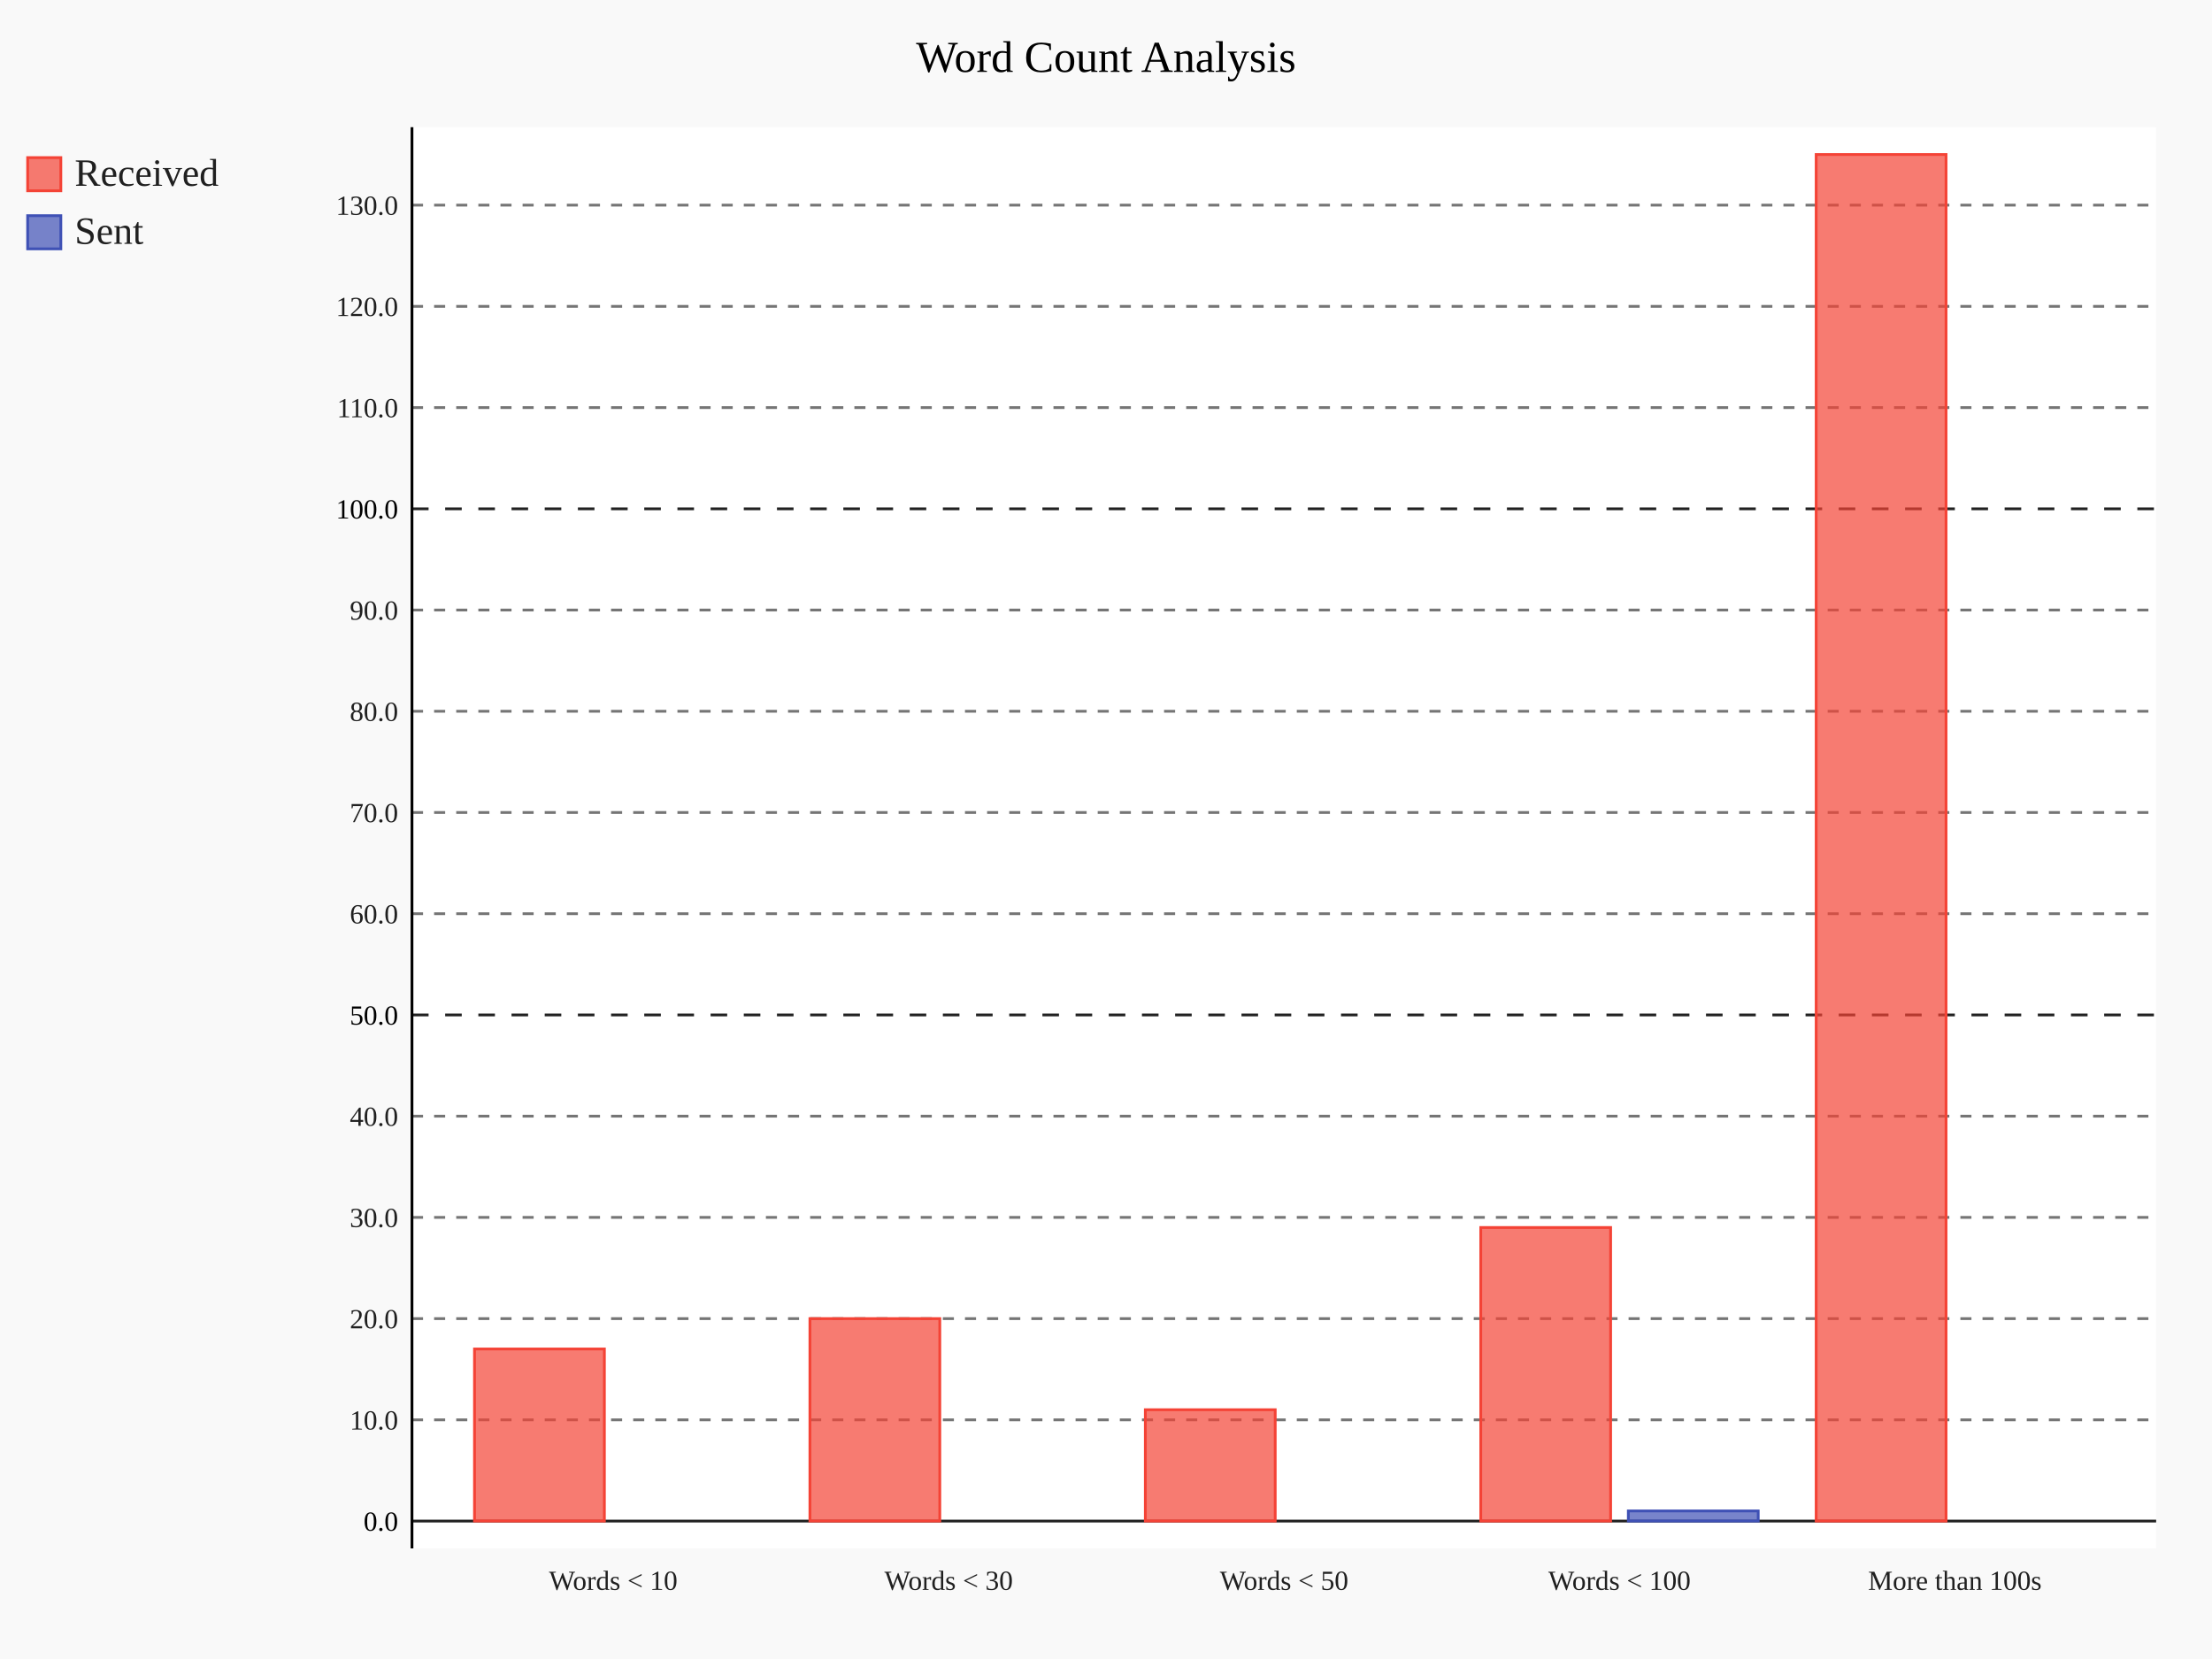
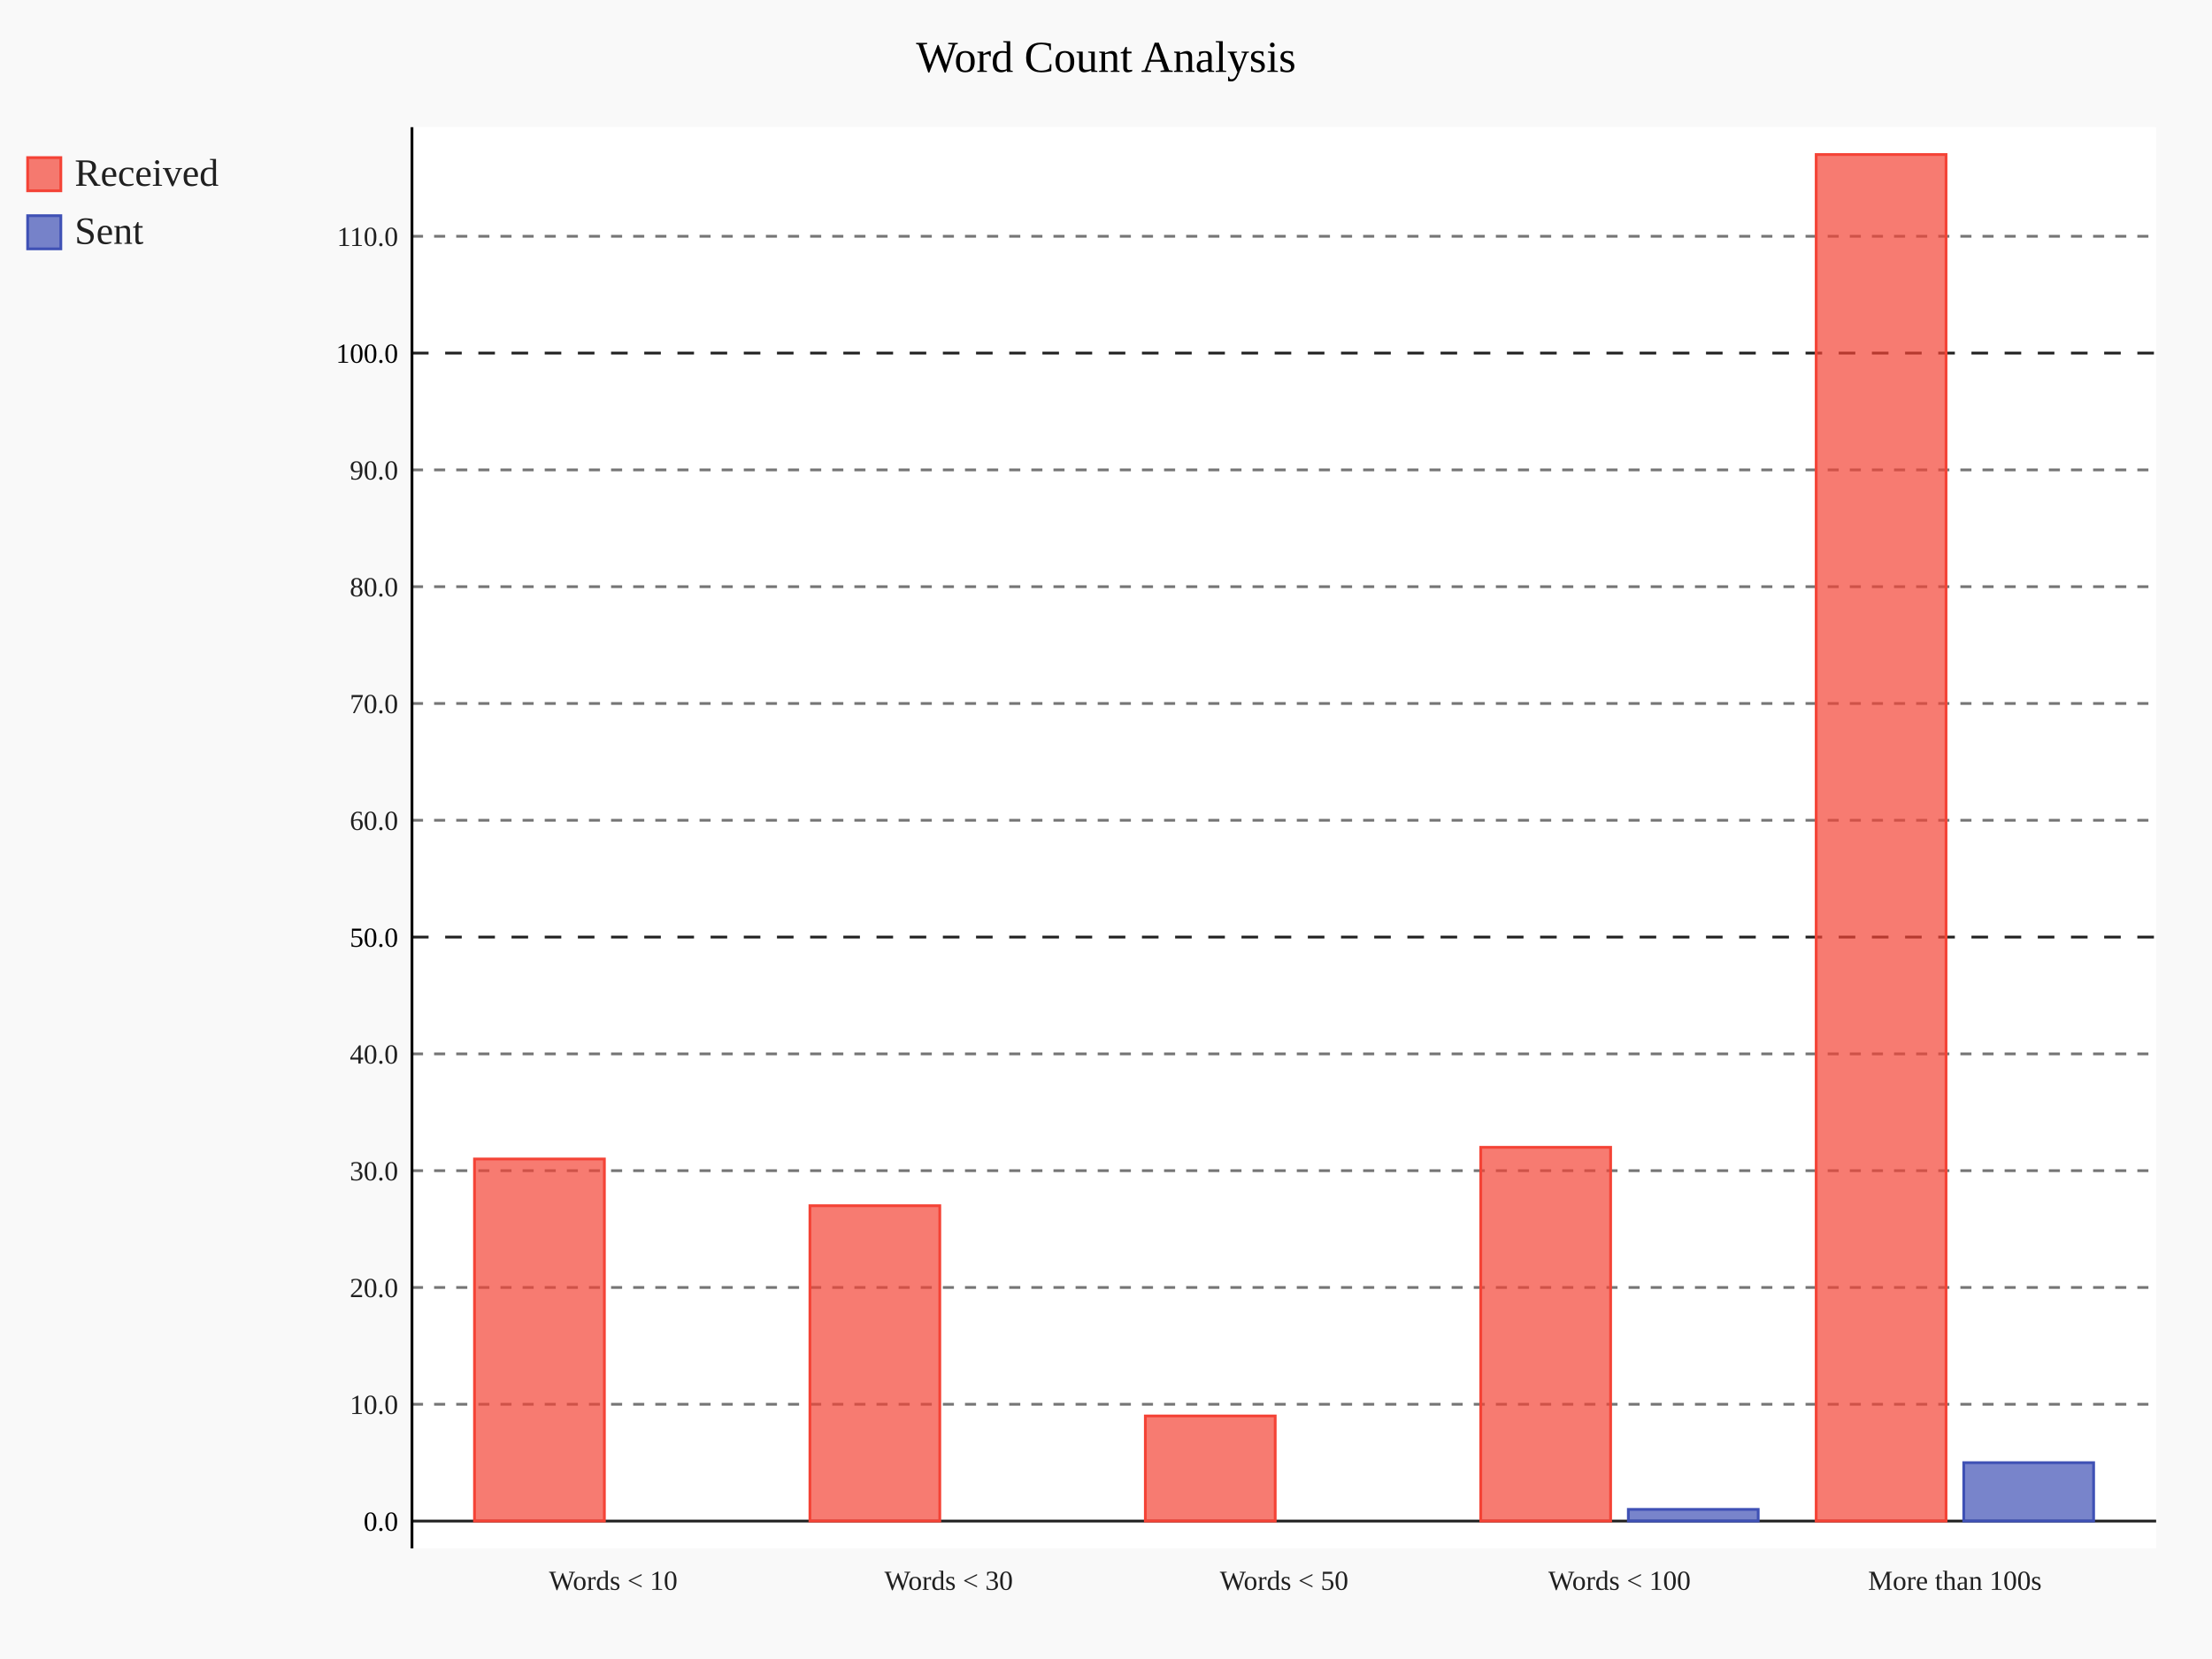
- <svg xmlns="http://www.w3.org/2000/svg" class="pygal-chart" id="chart-2490e6f9-df3a-41b6-ae80-66eb5b4a12c4" viewBox="0 0 800 600">
+ <svg xmlns="http://www.w3.org/2000/svg" class="pygal-chart" id="chart-3ebd7699-c96b-4d7f-91f9-d6df7104d912" viewBox="0 0 800 600">
  <defs>
-     <style type="text/css">#chart-2490e6f9-df3a-41b6-ae80-66eb5b4a12c4{-webkit-user-select:none;-webkit-font-smoothing:antialiased;font-family:Consolas,"Liberation Mono",Menlo,Courier,}#chart-2490e6f9-df3a-41b6-ae80-66eb5b4a12c4 .title{font-family:Consolas,"Liberation Mono",Menlo,Courier,;font-size:16px}#chart-2490e6f9-df3a-41b6-ae80-66eb5b4a12c4 .legends .legend text{font-family:Consolas,"Liberation Mono",Menlo,Courier,;font-size:14px}#chart-2490e6f9-df3a-41b6-ae80-66eb5b4a12c4 .axis text{font-family:Consolas,"Liberation Mono",Menlo,Courier,;font-size:10px}#chart-2490e6f9-df3a-41b6-ae80-66eb5b4a12c4 .axis text.major{font-family:Consolas,"Liberation Mono",Menlo,Courier,;font-size:10px}#chart-2490e6f9-df3a-41b6-ae80-66eb5b4a12c4 .text-overlay text.value{font-family:Consolas,"Liberation Mono",Menlo,Courier,;font-size:16px}#chart-2490e6f9-df3a-41b6-ae80-66eb5b4a12c4 .text-overlay text.label{font-family:Consolas,"Liberation Mono",Menlo,Courier,;font-size:10px}#chart-2490e6f9-df3a-41b6-ae80-66eb5b4a12c4 .tooltip{font-family:Consolas,"Liberation Mono",Menlo,Courier,;font-size:14px}#chart-2490e6f9-df3a-41b6-ae80-66eb5b4a12c4 text.no_data{font-family:Consolas,"Liberation Mono",Menlo,Courier,;font-size:64px}
- #chart-2490e6f9-df3a-41b6-ae80-66eb5b4a12c4{background-color:rgba(249,249,249,1)}#chart-2490e6f9-df3a-41b6-ae80-66eb5b4a12c4 path,#chart-2490e6f9-df3a-41b6-ae80-66eb5b4a12c4 line,#chart-2490e6f9-df3a-41b6-ae80-66eb5b4a12c4 rect,#chart-2490e6f9-df3a-41b6-ae80-66eb5b4a12c4 circle{-webkit-transition:150ms;-moz-transition:150ms;transition:150ms}#chart-2490e6f9-df3a-41b6-ae80-66eb5b4a12c4 .graph &gt; .background{fill:rgba(249,249,249,1)}#chart-2490e6f9-df3a-41b6-ae80-66eb5b4a12c4 .plot &gt; .background{fill:rgba(255,255,255,1)}#chart-2490e6f9-df3a-41b6-ae80-66eb5b4a12c4 .graph{fill:rgba(0,0,0,.87)}#chart-2490e6f9-df3a-41b6-ae80-66eb5b4a12c4 text.no_data{fill:rgba(0,0,0,1)}#chart-2490e6f9-df3a-41b6-ae80-66eb5b4a12c4 .title{fill:rgba(0,0,0,1)}#chart-2490e6f9-df3a-41b6-ae80-66eb5b4a12c4 .legends .legend text{fill:rgba(0,0,0,.87)}#chart-2490e6f9-df3a-41b6-ae80-66eb5b4a12c4 .legends .legend:hover text{fill:rgba(0,0,0,1)}#chart-2490e6f9-df3a-41b6-ae80-66eb5b4a12c4 .axis .line{stroke:rgba(0,0,0,1)}#chart-2490e6f9-df3a-41b6-ae80-66eb5b4a12c4 .axis .guide.line{stroke:rgba(0,0,0,.54)}#chart-2490e6f9-df3a-41b6-ae80-66eb5b4a12c4 .axis .major.line{stroke:rgba(0,0,0,.87)}#chart-2490e6f9-df3a-41b6-ae80-66eb5b4a12c4 .axis text.major{fill:rgba(0,0,0,1)}#chart-2490e6f9-df3a-41b6-ae80-66eb5b4a12c4 .axis.y .guides:hover .guide.line,#chart-2490e6f9-df3a-41b6-ae80-66eb5b4a12c4 .line-graph .axis.x .guides:hover .guide.line,#chart-2490e6f9-df3a-41b6-ae80-66eb5b4a12c4 .stackedline-graph .axis.x .guides:hover .guide.line,#chart-2490e6f9-df3a-41b6-ae80-66eb5b4a12c4 .xy-graph .axis.x .guides:hover .guide.line{stroke:rgba(0,0,0,1)}#chart-2490e6f9-df3a-41b6-ae80-66eb5b4a12c4 .axis .guides:hover text{fill:rgba(0,0,0,1)}#chart-2490e6f9-df3a-41b6-ae80-66eb5b4a12c4 .reactive{fill-opacity:.7}#chart-2490e6f9-df3a-41b6-ae80-66eb5b4a12c4 .reactive.active,#chart-2490e6f9-df3a-41b6-ae80-66eb5b4a12c4 .active .reactive{fill-opacity:.8;stroke-width:4}#chart-2490e6f9-df3a-41b6-ae80-66eb5b4a12c4 .series text{fill:rgba(0,0,0,1)}#chart-2490e6f9-df3a-41b6-ae80-66eb5b4a12c4 .tooltip rect{fill:rgba(255,255,255,1);stroke:rgba(0,0,0,1);-webkit-transition:opacity 150ms;-moz-transition:opacity 150ms;transition:opacity 150ms}#chart-2490e6f9-df3a-41b6-ae80-66eb5b4a12c4 .tooltip .label{fill:rgba(0,0,0,.87)}#chart-2490e6f9-df3a-41b6-ae80-66eb5b4a12c4 .tooltip .label{fill:rgba(0,0,0,.87)}#chart-2490e6f9-df3a-41b6-ae80-66eb5b4a12c4 .tooltip .legend{font-size:.8em;fill:rgba(0,0,0,.54)}#chart-2490e6f9-df3a-41b6-ae80-66eb5b4a12c4 .tooltip .x_label{font-size:.6em;fill:rgba(0,0,0,1)}#chart-2490e6f9-df3a-41b6-ae80-66eb5b4a12c4 .tooltip .xlink{font-size:.5em;text-decoration:underline}#chart-2490e6f9-df3a-41b6-ae80-66eb5b4a12c4 .tooltip .value{font-size:1.5em}#chart-2490e6f9-df3a-41b6-ae80-66eb5b4a12c4 .map-element{fill:rgba(0,0,0,.87);stroke:rgba(0,0,0,.54) !important;opacity:.9;stroke-width:3;-webkit-transition:opacity 150ms;-moz-transition:opacity 150ms;transition:opacity 150ms}#chart-2490e6f9-df3a-41b6-ae80-66eb5b4a12c4 .map-element:hover{opacity:1;stroke-width:10}#chart-2490e6f9-df3a-41b6-ae80-66eb5b4a12c4 .color-0,#chart-2490e6f9-df3a-41b6-ae80-66eb5b4a12c4 .color-0 a:visited{stroke:#F44336;fill:#F44336}#chart-2490e6f9-df3a-41b6-ae80-66eb5b4a12c4 .color-1,#chart-2490e6f9-df3a-41b6-ae80-66eb5b4a12c4 .color-1 a:visited{stroke:#3F51B5;fill:#3F51B5}#chart-2490e6f9-df3a-41b6-ae80-66eb5b4a12c4 .text-overlay .color-0 text{fill:black}#chart-2490e6f9-df3a-41b6-ae80-66eb5b4a12c4 .text-overlay .color-1 text{fill:black}
- #chart-2490e6f9-df3a-41b6-ae80-66eb5b4a12c4 text.no_data{text-anchor:middle}#chart-2490e6f9-df3a-41b6-ae80-66eb5b4a12c4 .guide.line{fill:none}#chart-2490e6f9-df3a-41b6-ae80-66eb5b4a12c4 .centered{text-anchor:middle}#chart-2490e6f9-df3a-41b6-ae80-66eb5b4a12c4 .title{text-anchor:middle}#chart-2490e6f9-df3a-41b6-ae80-66eb5b4a12c4 .legends .legend text{fill-opacity:1}#chart-2490e6f9-df3a-41b6-ae80-66eb5b4a12c4 .axis.x text{text-anchor:middle}#chart-2490e6f9-df3a-41b6-ae80-66eb5b4a12c4 .axis.x:not(.web) text[transform]{text-anchor:start}#chart-2490e6f9-df3a-41b6-ae80-66eb5b4a12c4 .axis.y text{text-anchor:end}#chart-2490e6f9-df3a-41b6-ae80-66eb5b4a12c4 .axis.y2 text{text-anchor:start}#chart-2490e6f9-df3a-41b6-ae80-66eb5b4a12c4 .axis .guide.line{stroke-dasharray:4,4}#chart-2490e6f9-df3a-41b6-ae80-66eb5b4a12c4 .axis .major.guide.line{stroke-dasharray:6,6}#chart-2490e6f9-df3a-41b6-ae80-66eb5b4a12c4 .horizontal .axis.y .guide.line,#chart-2490e6f9-df3a-41b6-ae80-66eb5b4a12c4 .horizontal .axis.y2 .guide.line,#chart-2490e6f9-df3a-41b6-ae80-66eb5b4a12c4 .vertical .axis.x .guide.line{opacity:0}#chart-2490e6f9-df3a-41b6-ae80-66eb5b4a12c4 .horizontal .axis.always_show .guide.line,#chart-2490e6f9-df3a-41b6-ae80-66eb5b4a12c4 .vertical .axis.always_show .guide.line{opacity:1 !important}#chart-2490e6f9-df3a-41b6-ae80-66eb5b4a12c4 .axis.y .guides:hover .guide.line,#chart-2490e6f9-df3a-41b6-ae80-66eb5b4a12c4 .axis.y2 .guides:hover .guide.line,#chart-2490e6f9-df3a-41b6-ae80-66eb5b4a12c4 .axis.x .guides:hover .guide.line{opacity:1}#chart-2490e6f9-df3a-41b6-ae80-66eb5b4a12c4 .axis .guides:hover text{opacity:1}#chart-2490e6f9-df3a-41b6-ae80-66eb5b4a12c4 .nofill{fill:none}#chart-2490e6f9-df3a-41b6-ae80-66eb5b4a12c4 .subtle-fill{fill-opacity:.2}#chart-2490e6f9-df3a-41b6-ae80-66eb5b4a12c4 .dot{stroke-width:1px;fill-opacity:1}#chart-2490e6f9-df3a-41b6-ae80-66eb5b4a12c4 .dot.active{stroke-width:5px}#chart-2490e6f9-df3a-41b6-ae80-66eb5b4a12c4 .dot.negative{fill:transparent}#chart-2490e6f9-df3a-41b6-ae80-66eb5b4a12c4 text,#chart-2490e6f9-df3a-41b6-ae80-66eb5b4a12c4 tspan{stroke:none !important}#chart-2490e6f9-df3a-41b6-ae80-66eb5b4a12c4 .series text.active{opacity:1}#chart-2490e6f9-df3a-41b6-ae80-66eb5b4a12c4 .tooltip rect{fill-opacity:.95;stroke-width:.5}#chart-2490e6f9-df3a-41b6-ae80-66eb5b4a12c4 .tooltip text{fill-opacity:1}</style>
+     <style type="text/css">#chart-3ebd7699-c96b-4d7f-91f9-d6df7104d912{-webkit-user-select:none;-webkit-font-smoothing:antialiased;font-family:Consolas,"Liberation Mono",Menlo,Courier,}#chart-3ebd7699-c96b-4d7f-91f9-d6df7104d912 .title{font-family:Consolas,"Liberation Mono",Menlo,Courier,;font-size:16px}#chart-3ebd7699-c96b-4d7f-91f9-d6df7104d912 .legends .legend text{font-family:Consolas,"Liberation Mono",Menlo,Courier,;font-size:14px}#chart-3ebd7699-c96b-4d7f-91f9-d6df7104d912 .axis text{font-family:Consolas,"Liberation Mono",Menlo,Courier,;font-size:10px}#chart-3ebd7699-c96b-4d7f-91f9-d6df7104d912 .axis text.major{font-family:Consolas,"Liberation Mono",Menlo,Courier,;font-size:10px}#chart-3ebd7699-c96b-4d7f-91f9-d6df7104d912 .text-overlay text.value{font-family:Consolas,"Liberation Mono",Menlo,Courier,;font-size:16px}#chart-3ebd7699-c96b-4d7f-91f9-d6df7104d912 .text-overlay text.label{font-family:Consolas,"Liberation Mono",Menlo,Courier,;font-size:10px}#chart-3ebd7699-c96b-4d7f-91f9-d6df7104d912 .tooltip{font-family:Consolas,"Liberation Mono",Menlo,Courier,;font-size:14px}#chart-3ebd7699-c96b-4d7f-91f9-d6df7104d912 text.no_data{font-family:Consolas,"Liberation Mono",Menlo,Courier,;font-size:64px}
+ #chart-3ebd7699-c96b-4d7f-91f9-d6df7104d912{background-color:rgba(249,249,249,1)}#chart-3ebd7699-c96b-4d7f-91f9-d6df7104d912 path,#chart-3ebd7699-c96b-4d7f-91f9-d6df7104d912 line,#chart-3ebd7699-c96b-4d7f-91f9-d6df7104d912 rect,#chart-3ebd7699-c96b-4d7f-91f9-d6df7104d912 circle{-webkit-transition:150ms;-moz-transition:150ms;transition:150ms}#chart-3ebd7699-c96b-4d7f-91f9-d6df7104d912 .graph &gt; .background{fill:rgba(249,249,249,1)}#chart-3ebd7699-c96b-4d7f-91f9-d6df7104d912 .plot &gt; .background{fill:rgba(255,255,255,1)}#chart-3ebd7699-c96b-4d7f-91f9-d6df7104d912 .graph{fill:rgba(0,0,0,.87)}#chart-3ebd7699-c96b-4d7f-91f9-d6df7104d912 text.no_data{fill:rgba(0,0,0,1)}#chart-3ebd7699-c96b-4d7f-91f9-d6df7104d912 .title{fill:rgba(0,0,0,1)}#chart-3ebd7699-c96b-4d7f-91f9-d6df7104d912 .legends .legend text{fill:rgba(0,0,0,.87)}#chart-3ebd7699-c96b-4d7f-91f9-d6df7104d912 .legends .legend:hover text{fill:rgba(0,0,0,1)}#chart-3ebd7699-c96b-4d7f-91f9-d6df7104d912 .axis .line{stroke:rgba(0,0,0,1)}#chart-3ebd7699-c96b-4d7f-91f9-d6df7104d912 .axis .guide.line{stroke:rgba(0,0,0,.54)}#chart-3ebd7699-c96b-4d7f-91f9-d6df7104d912 .axis .major.line{stroke:rgba(0,0,0,.87)}#chart-3ebd7699-c96b-4d7f-91f9-d6df7104d912 .axis text.major{fill:rgba(0,0,0,1)}#chart-3ebd7699-c96b-4d7f-91f9-d6df7104d912 .axis.y .guides:hover .guide.line,#chart-3ebd7699-c96b-4d7f-91f9-d6df7104d912 .line-graph .axis.x .guides:hover .guide.line,#chart-3ebd7699-c96b-4d7f-91f9-d6df7104d912 .stackedline-graph .axis.x .guides:hover .guide.line,#chart-3ebd7699-c96b-4d7f-91f9-d6df7104d912 .xy-graph .axis.x .guides:hover .guide.line{stroke:rgba(0,0,0,1)}#chart-3ebd7699-c96b-4d7f-91f9-d6df7104d912 .axis .guides:hover text{fill:rgba(0,0,0,1)}#chart-3ebd7699-c96b-4d7f-91f9-d6df7104d912 .reactive{fill-opacity:.7}#chart-3ebd7699-c96b-4d7f-91f9-d6df7104d912 .reactive.active,#chart-3ebd7699-c96b-4d7f-91f9-d6df7104d912 .active .reactive{fill-opacity:.8;stroke-width:4}#chart-3ebd7699-c96b-4d7f-91f9-d6df7104d912 .series text{fill:rgba(0,0,0,1)}#chart-3ebd7699-c96b-4d7f-91f9-d6df7104d912 .tooltip rect{fill:rgba(255,255,255,1);stroke:rgba(0,0,0,1);-webkit-transition:opacity 150ms;-moz-transition:opacity 150ms;transition:opacity 150ms}#chart-3ebd7699-c96b-4d7f-91f9-d6df7104d912 .tooltip .label{fill:rgba(0,0,0,.87)}#chart-3ebd7699-c96b-4d7f-91f9-d6df7104d912 .tooltip .label{fill:rgba(0,0,0,.87)}#chart-3ebd7699-c96b-4d7f-91f9-d6df7104d912 .tooltip .legend{font-size:.8em;fill:rgba(0,0,0,.54)}#chart-3ebd7699-c96b-4d7f-91f9-d6df7104d912 .tooltip .x_label{font-size:.6em;fill:rgba(0,0,0,1)}#chart-3ebd7699-c96b-4d7f-91f9-d6df7104d912 .tooltip .xlink{font-size:.5em;text-decoration:underline}#chart-3ebd7699-c96b-4d7f-91f9-d6df7104d912 .tooltip .value{font-size:1.5em}#chart-3ebd7699-c96b-4d7f-91f9-d6df7104d912 .map-element{fill:rgba(0,0,0,.87);stroke:rgba(0,0,0,.54) !important;opacity:.9;stroke-width:3;-webkit-transition:opacity 150ms;-moz-transition:opacity 150ms;transition:opacity 150ms}#chart-3ebd7699-c96b-4d7f-91f9-d6df7104d912 .map-element:hover{opacity:1;stroke-width:10}#chart-3ebd7699-c96b-4d7f-91f9-d6df7104d912 .color-0,#chart-3ebd7699-c96b-4d7f-91f9-d6df7104d912 .color-0 a:visited{stroke:#F44336;fill:#F44336}#chart-3ebd7699-c96b-4d7f-91f9-d6df7104d912 .color-1,#chart-3ebd7699-c96b-4d7f-91f9-d6df7104d912 .color-1 a:visited{stroke:#3F51B5;fill:#3F51B5}#chart-3ebd7699-c96b-4d7f-91f9-d6df7104d912 .text-overlay .color-0 text{fill:black}#chart-3ebd7699-c96b-4d7f-91f9-d6df7104d912 .text-overlay .color-1 text{fill:black}
+ #chart-3ebd7699-c96b-4d7f-91f9-d6df7104d912 text.no_data{text-anchor:middle}#chart-3ebd7699-c96b-4d7f-91f9-d6df7104d912 .guide.line{fill:none}#chart-3ebd7699-c96b-4d7f-91f9-d6df7104d912 .centered{text-anchor:middle}#chart-3ebd7699-c96b-4d7f-91f9-d6df7104d912 .title{text-anchor:middle}#chart-3ebd7699-c96b-4d7f-91f9-d6df7104d912 .legends .legend text{fill-opacity:1}#chart-3ebd7699-c96b-4d7f-91f9-d6df7104d912 .axis.x text{text-anchor:middle}#chart-3ebd7699-c96b-4d7f-91f9-d6df7104d912 .axis.x:not(.web) text[transform]{text-anchor:start}#chart-3ebd7699-c96b-4d7f-91f9-d6df7104d912 .axis.y text{text-anchor:end}#chart-3ebd7699-c96b-4d7f-91f9-d6df7104d912 .axis.y2 text{text-anchor:start}#chart-3ebd7699-c96b-4d7f-91f9-d6df7104d912 .axis .guide.line{stroke-dasharray:4,4}#chart-3ebd7699-c96b-4d7f-91f9-d6df7104d912 .axis .major.guide.line{stroke-dasharray:6,6}#chart-3ebd7699-c96b-4d7f-91f9-d6df7104d912 .horizontal .axis.y .guide.line,#chart-3ebd7699-c96b-4d7f-91f9-d6df7104d912 .horizontal .axis.y2 .guide.line,#chart-3ebd7699-c96b-4d7f-91f9-d6df7104d912 .vertical .axis.x .guide.line{opacity:0}#chart-3ebd7699-c96b-4d7f-91f9-d6df7104d912 .horizontal .axis.always_show .guide.line,#chart-3ebd7699-c96b-4d7f-91f9-d6df7104d912 .vertical .axis.always_show .guide.line{opacity:1 !important}#chart-3ebd7699-c96b-4d7f-91f9-d6df7104d912 .axis.y .guides:hover .guide.line,#chart-3ebd7699-c96b-4d7f-91f9-d6df7104d912 .axis.y2 .guides:hover .guide.line,#chart-3ebd7699-c96b-4d7f-91f9-d6df7104d912 .axis.x .guides:hover .guide.line{opacity:1}#chart-3ebd7699-c96b-4d7f-91f9-d6df7104d912 .axis .guides:hover text{opacity:1}#chart-3ebd7699-c96b-4d7f-91f9-d6df7104d912 .nofill{fill:none}#chart-3ebd7699-c96b-4d7f-91f9-d6df7104d912 .subtle-fill{fill-opacity:.2}#chart-3ebd7699-c96b-4d7f-91f9-d6df7104d912 .dot{stroke-width:1px;fill-opacity:1}#chart-3ebd7699-c96b-4d7f-91f9-d6df7104d912 .dot.active{stroke-width:5px}#chart-3ebd7699-c96b-4d7f-91f9-d6df7104d912 .dot.negative{fill:transparent}#chart-3ebd7699-c96b-4d7f-91f9-d6df7104d912 text,#chart-3ebd7699-c96b-4d7f-91f9-d6df7104d912 tspan{stroke:none !important}#chart-3ebd7699-c96b-4d7f-91f9-d6df7104d912 .series text.active{opacity:1}#chart-3ebd7699-c96b-4d7f-91f9-d6df7104d912 .tooltip rect{fill-opacity:.95;stroke-width:.5}#chart-3ebd7699-c96b-4d7f-91f9-d6df7104d912 .tooltip text{fill-opacity:1}</style>
  </defs>
  <g class="graph bar-graph vertical">
    <rect class="background" height="600" width="800" x="0" y="0" />
    <g class="plot" transform="translate(149, 46)">
      <rect class="background" height="514" width="630.8" x="0" y="0" />
      <g class="axis y">
        <g class="guides">
          <path class="major line" d="M0 504.115 h630.8" />
          <text class="major" x="-5" y="507.615">0.0</text>
        </g>
        <g class="guides">
-           <path class="guide line" d="M0 467.506 h630.8" />
-           <text class="" x="-5" y="471.006">10.0</text>
+           <path class="guide line" d="M0 461.873 h630.8" />
+           <text class="" x="-5" y="465.373">10.0</text>
        </g>
        <g class="guides">
-           <path class="guide line" d="M0 430.896 h630.8" />
-           <text class="" x="-5" y="434.396">20.0</text>
+           <path class="guide line" d="M0 419.631 h630.8" />
+           <text class="" x="-5" y="423.131">20.0</text>
        </g>
        <g class="guides">
-           <path class="guide line" d="M0 394.286 h630.8" />
-           <text class="" x="-5" y="397.786">30.0</text>
+           <path class="guide line" d="M0 377.39 h630.8" />
+           <text class="" x="-5" y="380.89">30.0</text>
        </g>
        <g class="guides">
-           <path class="guide line" d="M0 357.677 h630.8" />
-           <text class="" x="-5" y="361.177">40.0</text>
+           <path class="guide line" d="M0 335.148 h630.8" />
+           <text class="" x="-5" y="338.648">40.0</text>
        </g>
        <g class="guides">
-           <path class="major guide line" d="M0 321.067 h630.8" />
-           <text class="major" x="-5" y="324.567">50.0</text>
+           <path class="major guide line" d="M0 292.906 h630.8" />
+           <text class="major" x="-5" y="296.406">50.0</text>
        </g>
        <g class="guides">
-           <path class="guide line" d="M0 284.457 h630.8" />
-           <text class="" x="-5" y="287.957">60.0</text>
+           <path class="guide line" d="M0 250.664 h630.8" />
+           <text class="" x="-5" y="254.164">60.0</text>
        </g>
        <g class="guides">
-           <path class="guide line" d="M0 247.848 h630.8" />
-           <text class="" x="-5" y="251.348">70.0</text>
+           <path class="guide line" d="M0 208.422 h630.8" />
+           <text class="" x="-5" y="211.922">70.0</text>
        </g>
        <g class="guides">
-           <path class="guide line" d="M0 211.238 h630.8" />
-           <text class="" x="-5" y="214.738">80.0</text>
+           <path class="guide line" d="M0 166.18 h630.8" />
+           <text class="" x="-5" y="169.68">80.0</text>
        </g>
        <g class="guides">
-           <path class="guide line" d="M0 174.628 h630.8" />
-           <text class="" x="-5" y="178.128">90.0</text>
+           <path class="guide line" d="M0 123.938 h630.8" />
+           <text class="" x="-5" y="127.438">90.0</text>
        </g>
        <g class="guides">
-           <path class="major guide line" d="M0 138.019 h630.8" />
-           <text class="major" x="-5" y="141.519">100.0</text>
+           <path class="major guide line" d="M0 81.696 h630.8" />
+           <text class="major" x="-5" y="85.196">100.0</text>
        </g>
        <g class="guides">
-           <path class="guide line" d="M0 101.409 h630.8" />
-           <text class="" x="-5" y="104.909">110.0</text>
-         </g>
-         <g class="guides">
-           <path class="guide line" d="M0 64.799 h630.8" />
-           <text class="" x="-5" y="68.299">120.0</text>
-         </g>
-         <g class="guides">
-           <path class="guide line" d="M0 28.189 h630.8" />
-           <text class="" x="-5" y="31.689">130.0</text>
+           <path class="guide line" d="M0 39.454 h630.8" />
+           <text class="" x="-5" y="42.954">110.0</text>
        </g>
      </g>
      <g class="axis x">
        <path class="line" d="M0 0 v514" />
        <g class="guides">
          <path class="guide line" d="M72.785 0 v514" />
          <text class="" x="72.785" y="529.0">Words &lt; 10</text>
        </g>
        <g class="guides">
          <path class="guide line" d="M194.092 0 v514" />
          <text class="" x="194.092" y="529.0">Words &lt; 30</text>
        </g>
        <g class="guides">
          <path class="guide line" d="M315.4 0 v514" />
          <text class="" x="315.4" y="529.0">Words &lt; 50</text>
        </g>
        <g class="guides">
          <path class="guide line" d="M436.708 0 v514" />
          <text class="" x="436.708" y="529.0">Words &lt; 100</text>
        </g>
        <g class="guides">
          <path class="guide line" d="M558.015 0 v514" />
          <text class="" x="558.015" y="529.0">More than 100s</text>
        </g>
      </g>
      <g class="series serie-0 color-0">
        <g class="bars">
          <g class="bar">
-             <rect class="rect reactive tooltip-trigger" height="62.236" rx="0" ry="0" width="46.97" x="22.612" y="441.879" />
+             <rect class="rect reactive tooltip-trigger" height="130.95" rx="0" ry="0" width="46.97" x="22.612" y="373.165" />
          </g>
          <g class="bar">
-             <rect class="rect reactive tooltip-trigger" height="73.219" rx="0" ry="0" width="46.97" x="143.919" y="430.896" />
+             <rect class="rect reactive tooltip-trigger" height="114.053" rx="0" ry="0" width="46.97" x="143.919" y="390.062" />
          </g>
          <g class="bar">
-             <rect class="rect reactive tooltip-trigger" height="40.271" rx="0" ry="0" width="46.97" x="265.227" y="463.845" />
+             <rect class="rect reactive tooltip-trigger" height="38.018" rx="0" ry="0" width="46.97" x="265.227" y="466.098" />
          </g>
          <g class="bar">
-             <rect class="rect reactive tooltip-trigger" height="106.168" rx="0" ry="0" width="46.97" x="386.535" y="397.947" />
+             <rect class="rect reactive tooltip-trigger" height="135.174" rx="0" ry="0" width="46.97" x="386.535" y="368.941" />
          </g>
          <g class="bar">
            <rect class="rect reactive tooltip-trigger" height="494.231" rx="0" ry="0" width="46.97" x="507.843" y="9.885" />
          </g>
        </g>
      </g>
      <g class="series serie-1 color-1">
        <g class="bars">
          <g class="bar">
            <rect class="rect reactive tooltip-trigger" height="0.0" rx="0" ry="0" width="46.97" x="75.987" y="504.115" />
          </g>
          <g class="bar">
            <rect class="rect reactive tooltip-trigger" height="0.0" rx="0" ry="0" width="46.97" x="197.295" y="504.115" />
          </g>
          <g class="bar">
            <rect class="rect reactive tooltip-trigger" height="0.0" rx="0" ry="0" width="46.97" x="318.603" y="504.115" />
          </g>
          <g class="bar">
-             <rect class="rect reactive tooltip-trigger" height="3.661" rx="0" ry="0" width="46.97" x="439.91" y="500.454" />
+             <rect class="rect reactive tooltip-trigger" height="4.224" rx="0" ry="0" width="46.97" x="439.91" y="499.891" />
          </g>
          <g class="bar">
-             <rect class="rect reactive tooltip-trigger" height="0.0" rx="0" ry="0" width="46.97" x="561.218" y="504.115" />
+             <rect class="rect reactive tooltip-trigger" height="21.121" rx="0" ry="0" width="46.97" x="561.218" y="482.994" />
          </g>
        </g>
      </g>
    </g>
    <g class="titles">
      <text class="title plot_title" x="400.0" y="26">Word Count Analysis</text>
    </g>
    <g class="plot overlay" transform="translate(149, 46)">
      <g class="series serie-0 color-0" />
      <g class="series serie-1 color-1" />
    </g>
    <g class="plot text-overlay" transform="translate(149, 46)">
      <g class="series serie-0 color-0" />
      <g class="series serie-1 color-1" />
    </g>
    <g class="plot tooltip-overlay" transform="translate(149, 46)">
      <g class="tooltip" style="opacity: 0" transform="translate(0 0)">
        <rect class="tooltip-box" height="0" rx="0" ry="0" width="0" />
        <g class="text" />
      </g>
    </g>
    <g class="legends" transform="translate(10, 56)">
      <g class="legend reactive activate-serie" id="activate-serie-0">
        <rect class="color-0 reactive" height="12" width="12" x="0.0" y="1.0" />
        <text x="17.0" y="11.2">Received</text>
      </g>
      <g class="legend reactive activate-serie" id="activate-serie-1">
        <rect class="color-1 reactive" height="12" width="12" x="0.0" y="22.0" />
        <text x="17.0" y="32.2">Sent</text>
      </g>
    </g>
    <g class="legends" transform="translate(790, 56)" />
  </g>
</svg>
